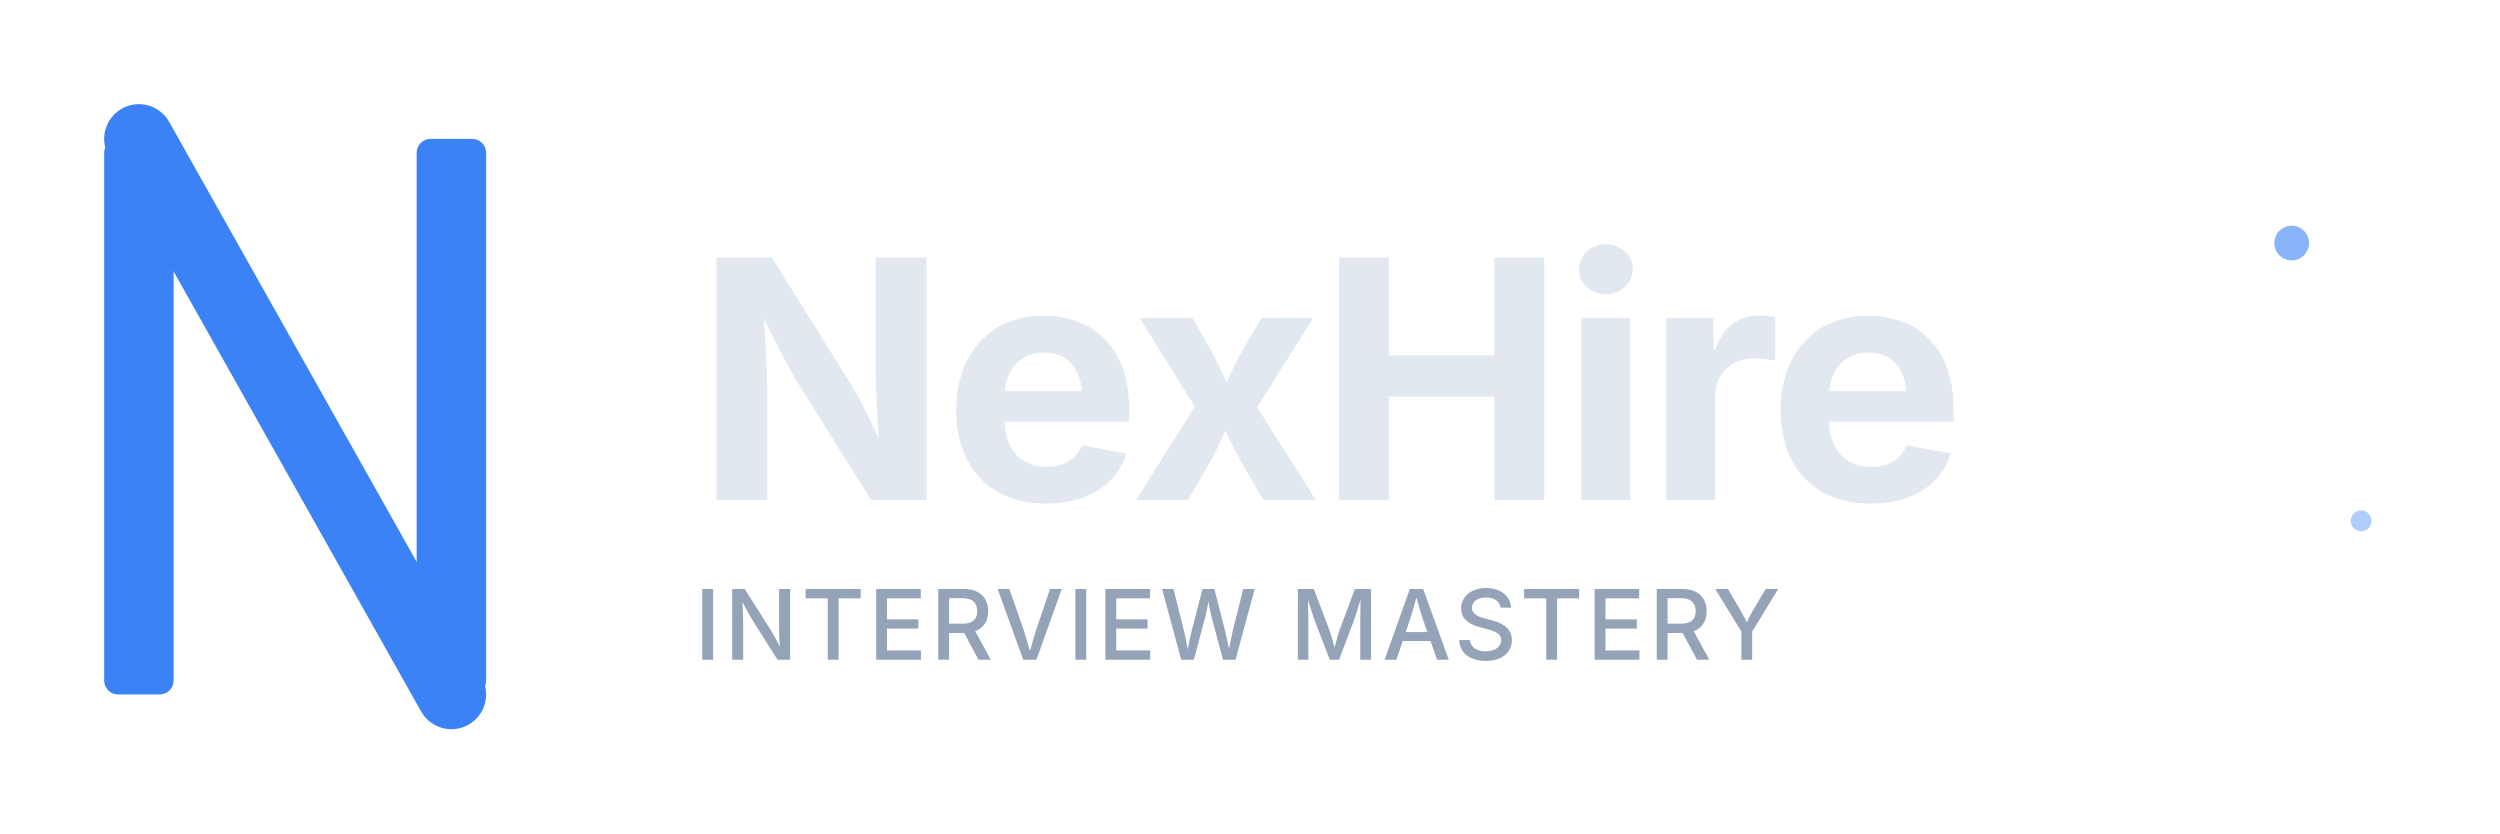
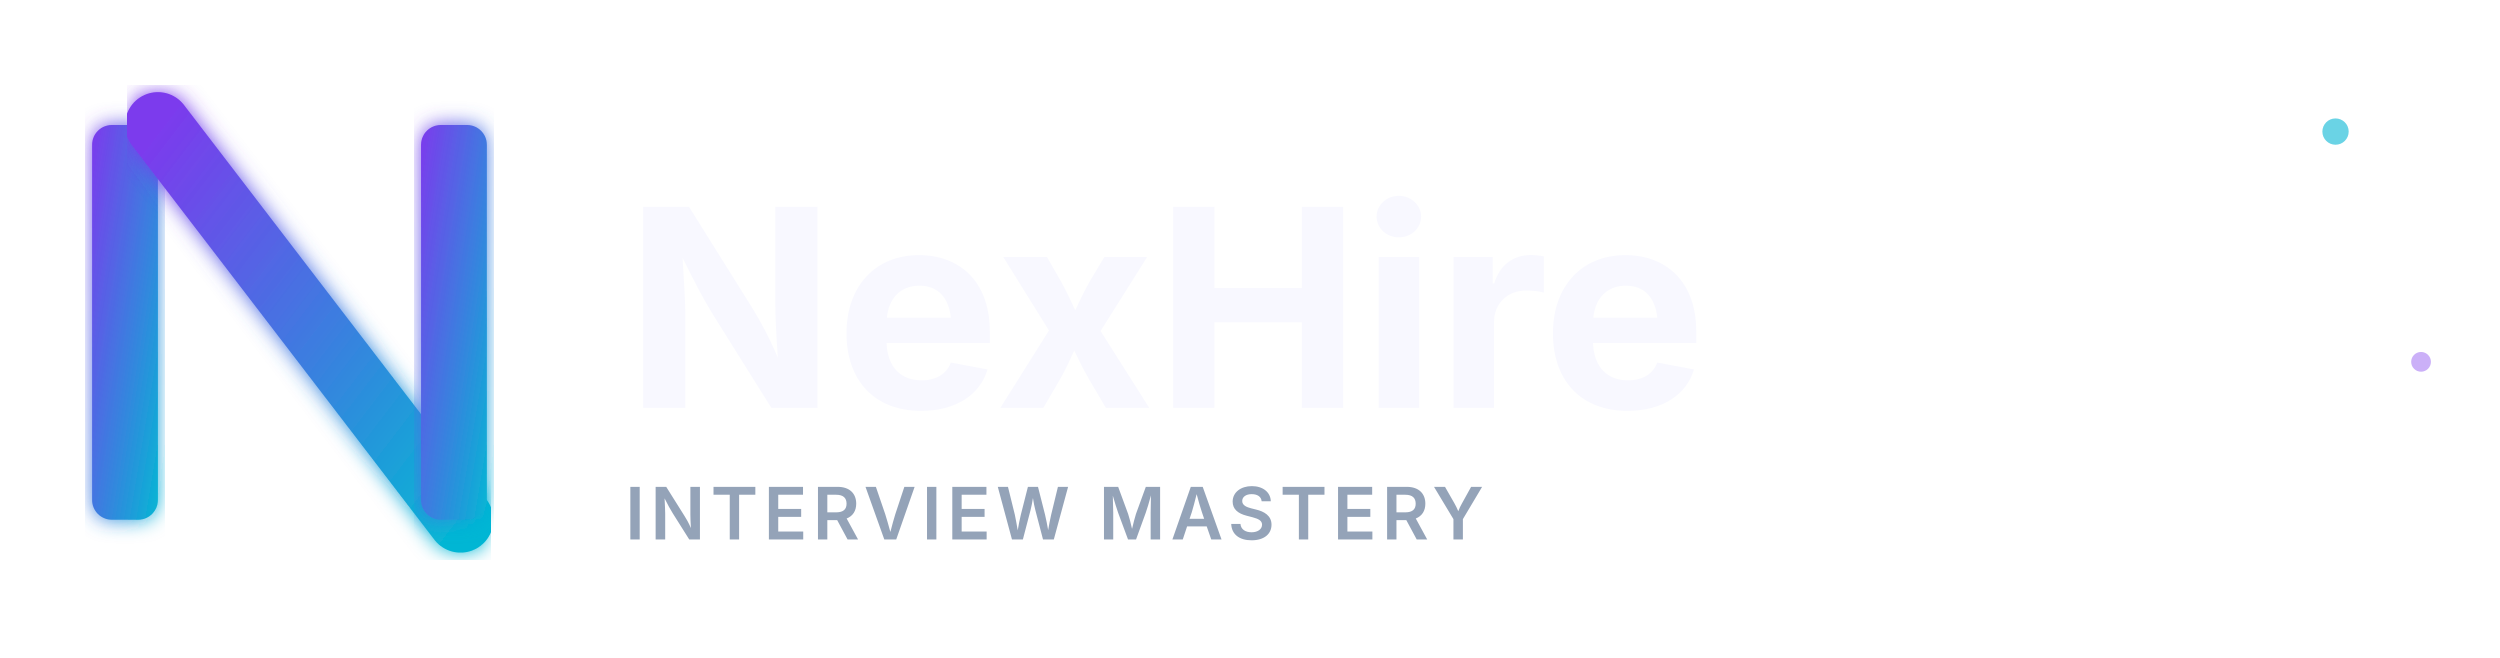
- <svg xmlns="http://www.w3.org/2000/svg" viewBox="0 0 360 120" width="360" height="120">
-   <rect width="360" height="120" fill="#0F172A" opacity="0" />
-   <g transform="translate(15, 20) scale(1)">
-     <rect x="0" y="0" width="10" height="80" fill="#3B82F6" rx="2" />
-     <g transform="translate(5, 0)">
-       <line x1="0" y1="0" x2="45" y2="80" stroke="#3B82F6" stroke-width="10" stroke-linecap="round" />
-     </g>
-     <rect x="45" y="0" width="10" height="80" fill="#3B82F6" rx="2" />
+ <svg xmlns="http://www.w3.org/2000/svg" viewBox="0 0 380 100" width="380" height="100">
+   <defs>
+     <linearGradient id="grad2" x1="0%" y1="0%" x2="100%" y2="100%">
+       <stop offset="0%" style="stop-color:#7c3aed;stop-opacity:1" />
+       <stop offset="100%" style="stop-color:#06b6d4;stop-opacity:1" />
+     </linearGradient>
+     <filter id="glow2">
+       <feGaussianBlur stdDeviation="1.5" result="coloredBlur" />
+       <feMerge>
+         <feMergeNode in="coloredBlur" />
+         <feMergeNode in="SourceGraphic" />
+       </feMerge>
+     </filter>
+   </defs>
+   <g transform="translate(10, 15)">
+     <rect x="4" y="4" width="10" height="60" fill="url(#grad2)" rx="3" filter="url(#glow2)" />
+     <path d="M 14 4 L 60 64" stroke="url(#grad2)" stroke-width="10" stroke-linecap="round" fill="none" filter="url(#glow2)" />
+     <rect x="54" y="4" width="10" height="60" fill="url(#grad2)" rx="3" filter="url(#glow2)" />
  </g>
-   <text x="100" y="72" font-family="'Inter', -apple-system, BlinkMacSystemFont, 'Segoe UI', sans-serif" font-size="48" font-weight="700" fill="#E2E8F0" letter-spacing="-0.8">
+   <text x="95" y="62" font-family="'Sora', -apple-system, BlinkMacSystemFont, 'Segoe UI', sans-serif" font-size="42" font-weight="700" fill="#f8f8ff" letter-spacing="0">
    NexHire
  </text>
-   <text x="100" y="95" font-family="'Inter', -apple-system, BlinkMacSystemFont, 'Segoe UI', sans-serif" font-size="14" font-weight="500" fill="#94A3B8" letter-spacing="0.5">
+   <text x="95" y="82" font-family="'Poppins', -apple-system, BlinkMacSystemFont, 'Segoe UI', sans-serif" font-size="11" font-weight="600" fill="#94a3b8" letter-spacing="0.8">
    INTERVIEW MASTERY
  </text>
-   <circle cx="330" cy="35" r="2.5" fill="#3B82F6" opacity="0.6" />
-   <circle cx="340" cy="75" r="1.5" fill="#3B82F6" opacity="0.4" />
+   <circle cx="355" cy="20" r="2" fill="#06b6d4" opacity="0.6" />
+   <circle cx="368" cy="55" r="1.5" fill="#7c3aed" opacity="0.4" />
</svg>
